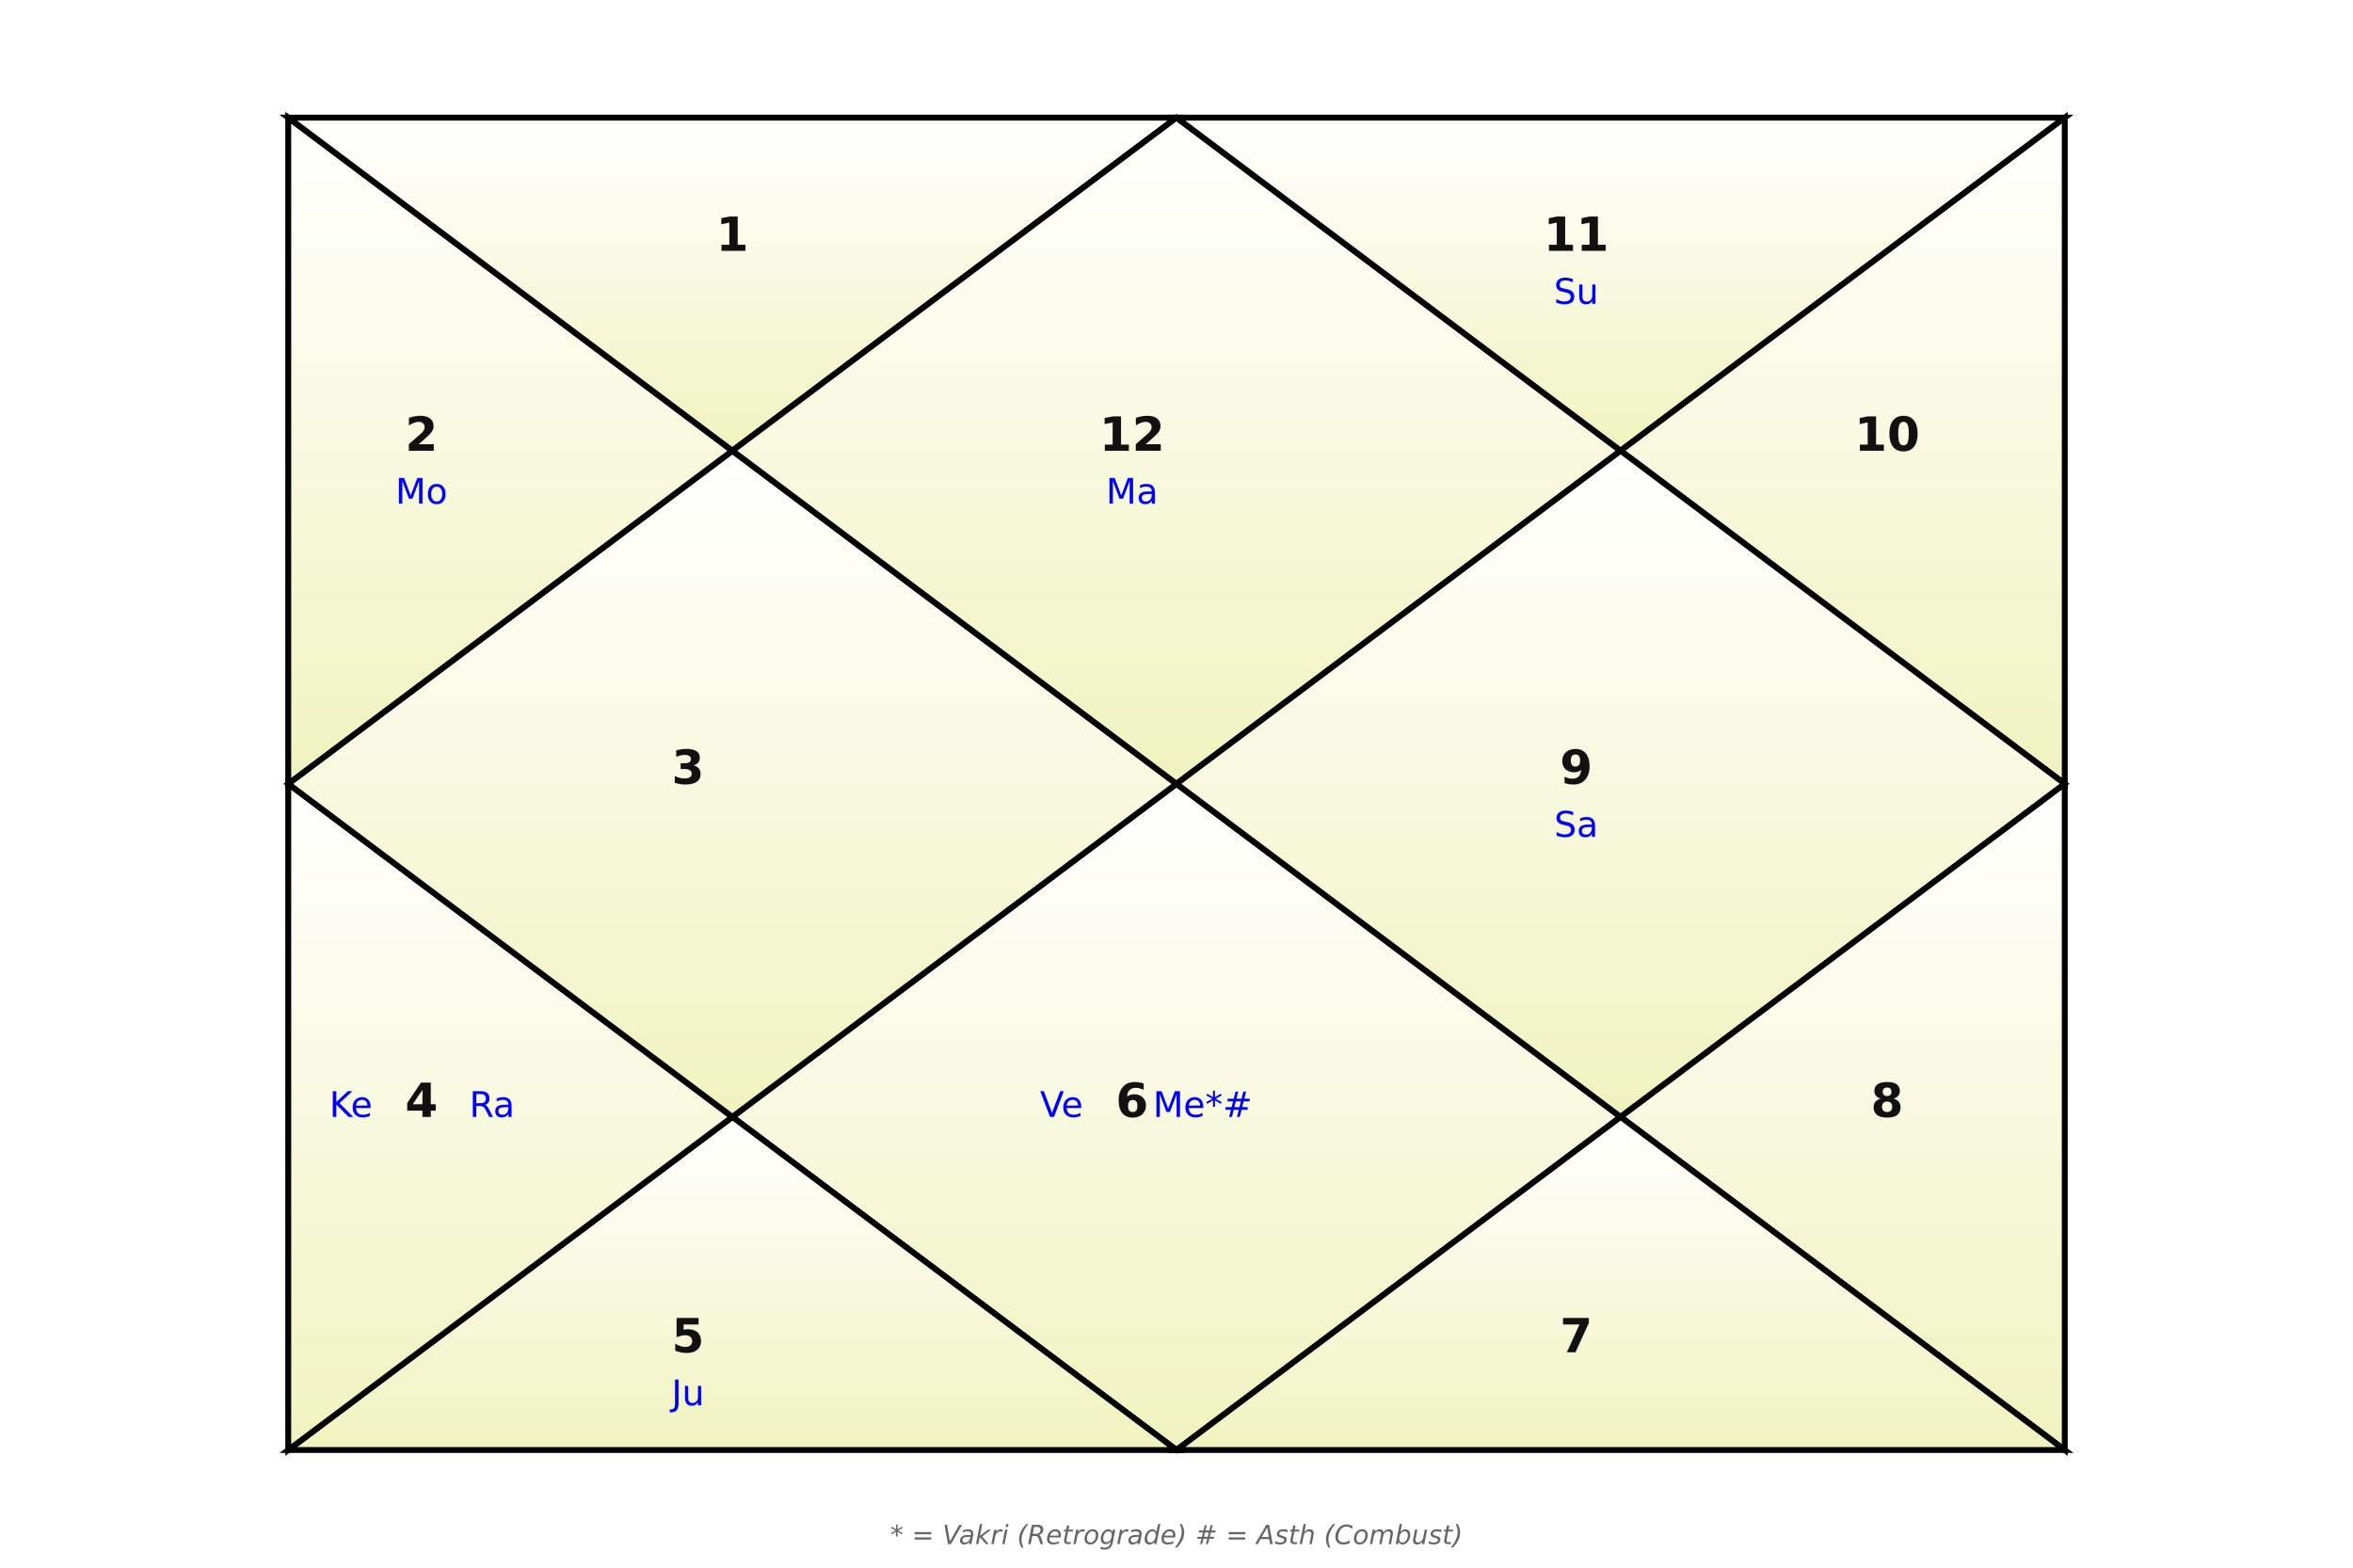
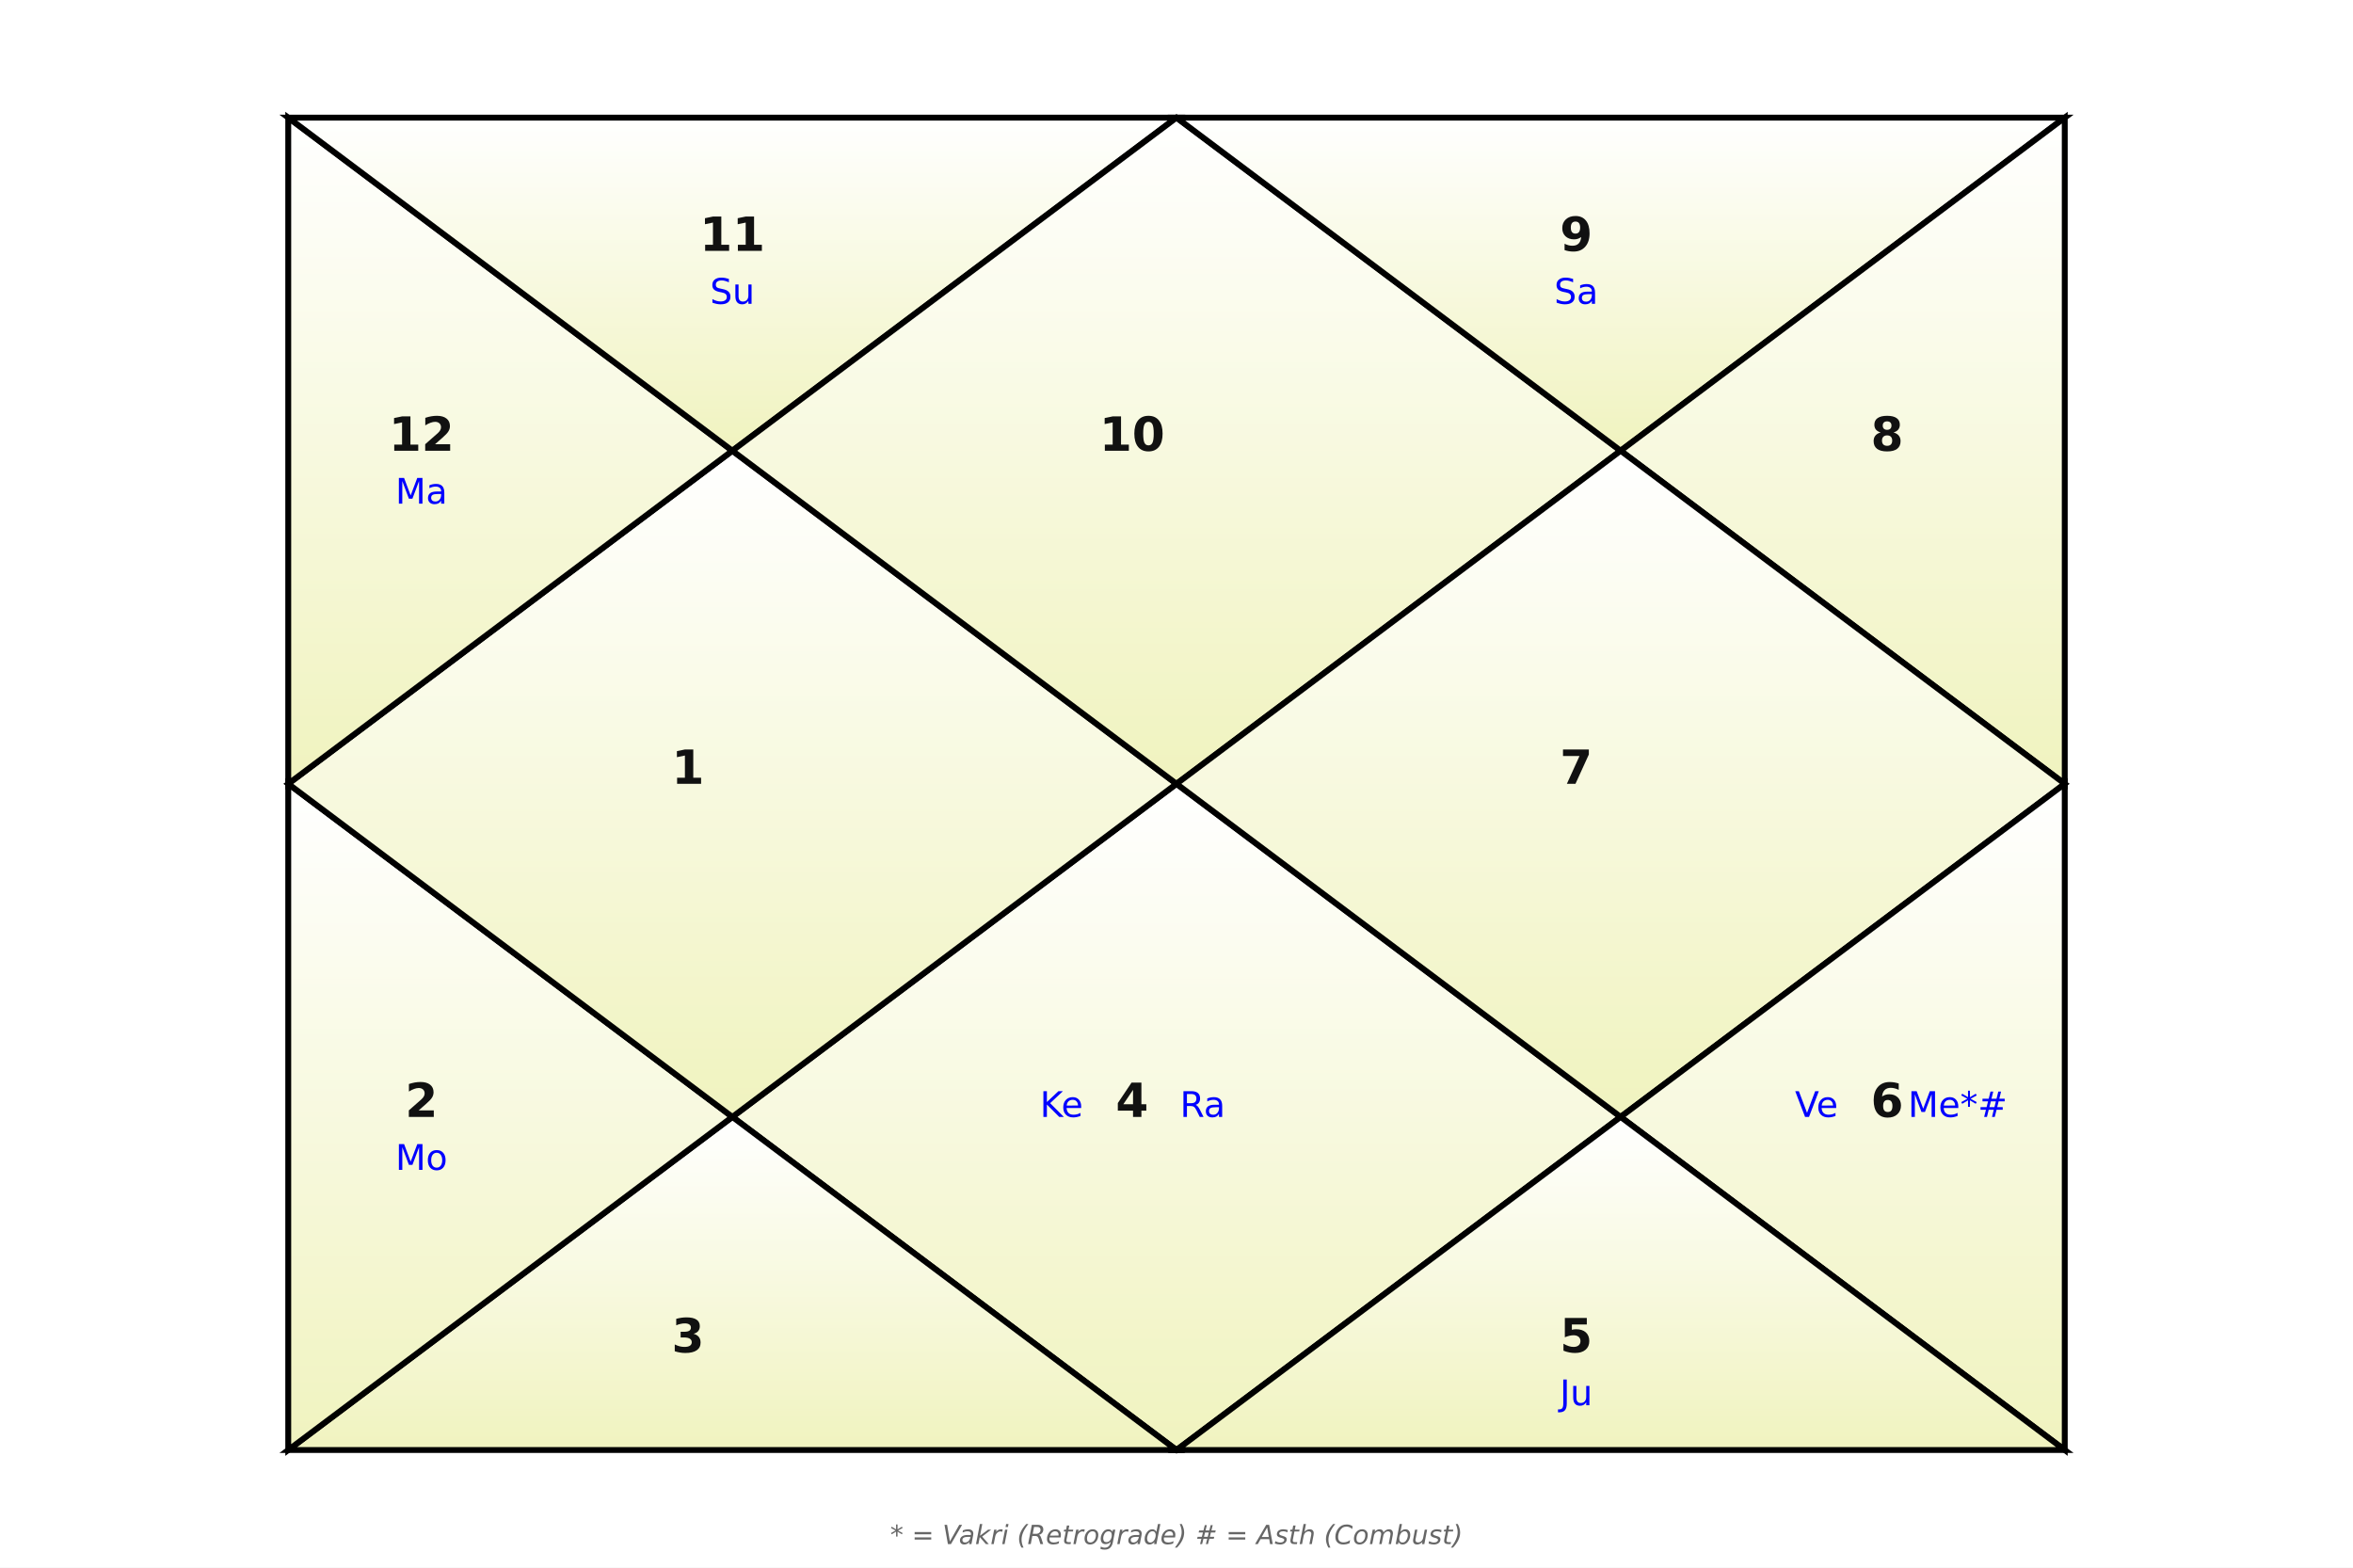
<svg xmlns="http://www.w3.org/2000/svg" baseProfile="full" height="100%" version="1.1" viewBox="0 0 800 533" width="100%">
  <defs>
    <linearGradient id="houseGrad" x1="0" x2="0" y1="0" y2="1">
      <stop offset="0" stop-color="white" />
      <stop offset="1" stop-color="#f0f3bf" />
    </linearGradient>
  </defs>
  <rect fill="white" height="533" width="800" x="0" y="0" />
  <polygon fill="url(#houseGrad)" points="249.0,379.75 400.0,493.0 551.0,379.75 400.0,266.5" stroke="#000" stroke-width="2" />
  <polygon fill="url(#houseGrad)" points="249.0,379.75 98.0,493.0 400.0,493.0" stroke="#000" stroke-width="2" />
  <polygon fill="url(#houseGrad)" points="98.0,266.5 98.0,493.0 249.0,379.75" stroke="#000" stroke-width="2" />
  <polygon fill="url(#houseGrad)" points="98.0,266.5 249.0,379.75 400.0,266.5 249.0,153.25" stroke="#000" stroke-width="2" />
  <polygon fill="url(#houseGrad)" points="98.0,40.0 98.0,266.5 249.0,153.25" stroke="#000" stroke-width="2" />
  <polygon fill="url(#houseGrad)" points="98.0,40.0 249.0,153.25 400.0,40.0" stroke="#000" stroke-width="2" />
  <polygon fill="url(#houseGrad)" points="249.0,153.25 400.0,266.5 551.0,153.25 400.0,40.0" stroke="#000" stroke-width="2" />
  <polygon fill="url(#houseGrad)" points="400.0,40.0 551.0,153.25 702.0,40.0" stroke="#000" stroke-width="2" />
  <polygon fill="url(#houseGrad)" points="551.0,153.25 702.0,266.5 702.0,40.0" stroke="#000" stroke-width="2" />
  <polygon fill="url(#houseGrad)" points="551.0,153.25 400.0,266.5 551.0,379.75 702.0,266.5" stroke="#000" stroke-width="2" />
  <polygon fill="url(#houseGrad)" points="551.0,379.75 702.0,493.0 702.0,266.5" stroke="#000" stroke-width="2" />
  <polygon fill="url(#houseGrad)" points="551.0,379.75 400.0,493.0 702.0,493.0" stroke="#000" stroke-width="2" />
-   <text fill="#111111" font-family="DejaVu Sans, Arial, sans-serif" font-size="16" font-weight="bold" text-anchor="middle" x="384.9" y="153.25">12</text>
-   <text fill="#0000ff" font-family="DejaVu Sans, Arial, sans-serif" font-size="12" text-anchor="middle" x="384.9" y="171.25">Ma</text>
-   <text fill="#111111" font-family="DejaVu Sans, Arial, sans-serif" font-size="16" font-weight="bold" text-anchor="middle" x="249.0" y="85.3">1</text>
-   <text fill="#111111" font-family="DejaVu Sans, Arial, sans-serif" font-size="16" font-weight="bold" text-anchor="middle" x="143.3" y="153.25">2</text>
-   <text fill="#0000ff" font-family="DejaVu Sans, Arial, sans-serif" font-size="12" text-anchor="middle" x="143.3" y="171.25">Mo</text>
-   <text fill="#111111" font-family="DejaVu Sans, Arial, sans-serif" font-size="16" font-weight="bold" text-anchor="middle" x="233.9" y="266.5">3</text>
-   <text fill="#111111" font-family="DejaVu Sans, Arial, sans-serif" font-size="16" font-weight="bold" text-anchor="middle" x="143.3" y="379.75">4</text>
-   <text fill="#0000ff" font-family="DejaVu Sans, Arial, sans-serif" font-size="12" text-anchor="middle" x="167.3" y="379.75">Ra</text>
-   <text fill="#0000ff" font-family="DejaVu Sans, Arial, sans-serif" font-size="12" text-anchor="middle" x="119.3" y="379.75">Ke</text>
-   <text fill="#111111" font-family="DejaVu Sans, Arial, sans-serif" font-size="16" font-weight="bold" text-anchor="middle" x="233.9" y="459.78">5</text>
-   <text fill="#0000ff" font-family="DejaVu Sans, Arial, sans-serif" font-size="12" text-anchor="middle" x="233.9" y="477.78">Ju</text>
-   <text fill="#111111" font-family="DejaVu Sans, Arial, sans-serif" font-size="16" font-weight="bold" text-anchor="middle" x="384.9" y="379.75">6</text>
-   <text fill="#0000ff" font-family="DejaVu Sans, Arial, sans-serif" font-size="12" text-anchor="middle" x="408.9" y="379.75">Me*#</text>
-   <text fill="#0000ff" font-family="DejaVu Sans, Arial, sans-serif" font-size="12" text-anchor="middle" x="360.9" y="379.75">Ve</text>
-   <text fill="#111111" font-family="DejaVu Sans, Arial, sans-serif" font-size="16" font-weight="bold" text-anchor="middle" x="535.9" y="459.78">7</text>
-   <text fill="#111111" font-family="DejaVu Sans, Arial, sans-serif" font-size="16" font-weight="bold" text-anchor="middle" x="641.6" y="379.75">8</text>
-   <text fill="#111111" font-family="DejaVu Sans, Arial, sans-serif" font-size="16" font-weight="bold" text-anchor="middle" x="535.9" y="266.5">9</text>
-   <text fill="#0000ff" font-family="DejaVu Sans, Arial, sans-serif" font-size="12" text-anchor="middle" x="535.9" y="284.5">Sa</text>
-   <text fill="#111111" font-family="DejaVu Sans, Arial, sans-serif" font-size="16" font-weight="bold" text-anchor="middle" x="641.6" y="153.25">10</text>
-   <text fill="#111111" font-family="DejaVu Sans, Arial, sans-serif" font-size="16" font-weight="bold" text-anchor="middle" x="535.9" y="85.3">11</text>
-   <text fill="#0000ff" font-family="DejaVu Sans, Arial, sans-serif" font-size="12" text-anchor="middle" x="535.9" y="103.3">Su</text>
+   <text fill="#111111" font-family="DejaVu Sans, Arial, sans-serif" font-size="16" font-weight="bold" text-anchor="middle" x="384.9" y="153.25">10</text>
+   <text fill="#111111" font-family="DejaVu Sans, Arial, sans-serif" font-size="16" font-weight="bold" text-anchor="middle" x="249.0" y="85.3">11</text>
+   <text fill="#0000ff" font-family="DejaVu Sans, Arial, sans-serif" font-size="12" text-anchor="middle" x="249.0" y="103.3">Su</text>
+   <text fill="#111111" font-family="DejaVu Sans, Arial, sans-serif" font-size="16" font-weight="bold" text-anchor="middle" x="143.3" y="153.25">12</text>
+   <text fill="#0000ff" font-family="DejaVu Sans, Arial, sans-serif" font-size="12" text-anchor="middle" x="143.3" y="171.25">Ma</text>
+   <text fill="#111111" font-family="DejaVu Sans, Arial, sans-serif" font-size="16" font-weight="bold" text-anchor="middle" x="233.9" y="266.5">1</text>
+   <text fill="#111111" font-family="DejaVu Sans, Arial, sans-serif" font-size="16" font-weight="bold" text-anchor="middle" x="143.3" y="379.75">2</text>
+   <text fill="#0000ff" font-family="DejaVu Sans, Arial, sans-serif" font-size="12" text-anchor="middle" x="143.3" y="397.75">Mo</text>
+   <text fill="#111111" font-family="DejaVu Sans, Arial, sans-serif" font-size="16" font-weight="bold" text-anchor="middle" x="233.9" y="459.78">3</text>
+   <text fill="#111111" font-family="DejaVu Sans, Arial, sans-serif" font-size="16" font-weight="bold" text-anchor="middle" x="384.9" y="379.75">4</text>
+   <text fill="#0000ff" font-family="DejaVu Sans, Arial, sans-serif" font-size="12" text-anchor="middle" x="408.9" y="379.75">Ra</text>
+   <text fill="#0000ff" font-family="DejaVu Sans, Arial, sans-serif" font-size="12" text-anchor="middle" x="360.9" y="379.75">Ke</text>
+   <text fill="#111111" font-family="DejaVu Sans, Arial, sans-serif" font-size="16" font-weight="bold" text-anchor="middle" x="535.9" y="459.78">5</text>
+   <text fill="#0000ff" font-family="DejaVu Sans, Arial, sans-serif" font-size="12" text-anchor="middle" x="535.9" y="477.78">Ju</text>
+   <text fill="#111111" font-family="DejaVu Sans, Arial, sans-serif" font-size="16" font-weight="bold" text-anchor="middle" x="641.6" y="379.75">6</text>
+   <text fill="#0000ff" font-family="DejaVu Sans, Arial, sans-serif" font-size="12" text-anchor="middle" x="665.6" y="379.75">Me*#</text>
+   <text fill="#0000ff" font-family="DejaVu Sans, Arial, sans-serif" font-size="12" text-anchor="middle" x="617.6" y="379.75">Ve</text>
+   <text fill="#111111" font-family="DejaVu Sans, Arial, sans-serif" font-size="16" font-weight="bold" text-anchor="middle" x="535.9" y="266.5">7</text>
+   <text fill="#111111" font-family="DejaVu Sans, Arial, sans-serif" font-size="16" font-weight="bold" text-anchor="middle" x="641.6" y="153.25">8</text>
+   <text fill="#111111" font-family="DejaVu Sans, Arial, sans-serif" font-size="16" font-weight="bold" text-anchor="middle" x="535.9" y="85.3">9</text>
+   <text fill="#0000ff" font-family="DejaVu Sans, Arial, sans-serif" font-size="12" text-anchor="middle" x="535.9" y="103.3">Sa</text>
  <text fill="#666" font-family="DejaVu Sans" font-size="9" font-style="italic" text-anchor="middle" x="400.0" y="525">* = Vakri (Retrograde)  # = Asth (Combust)</text>
</svg>
